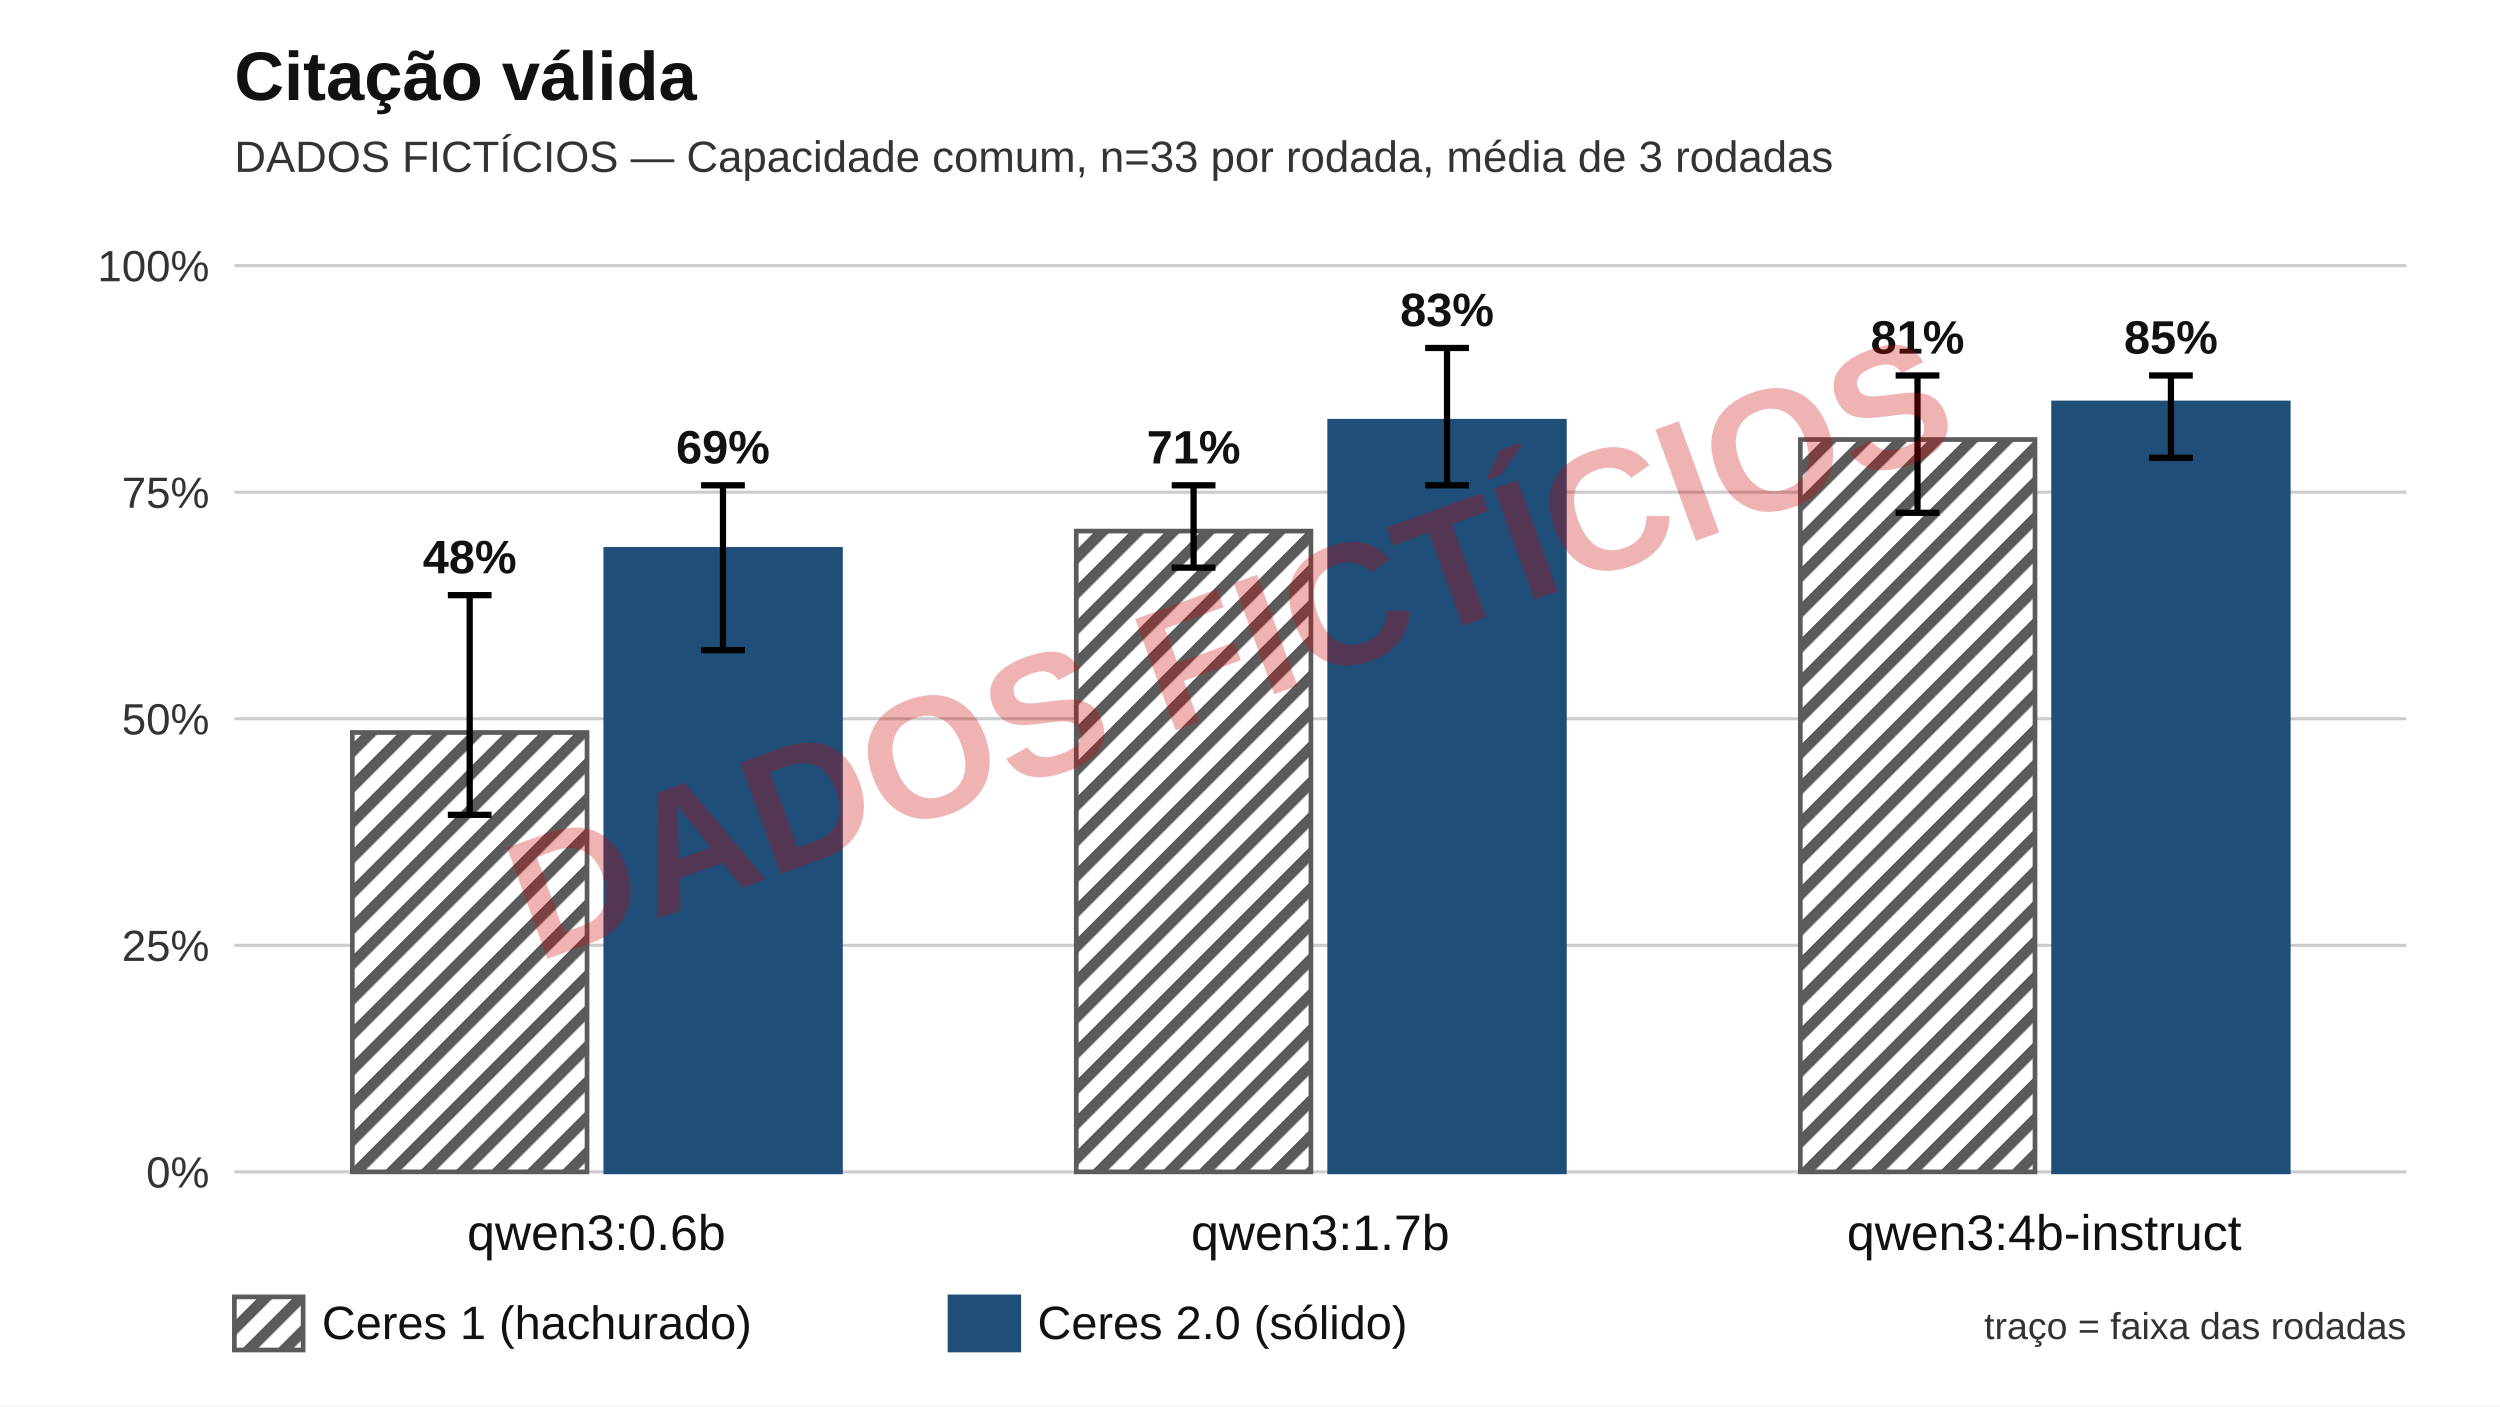
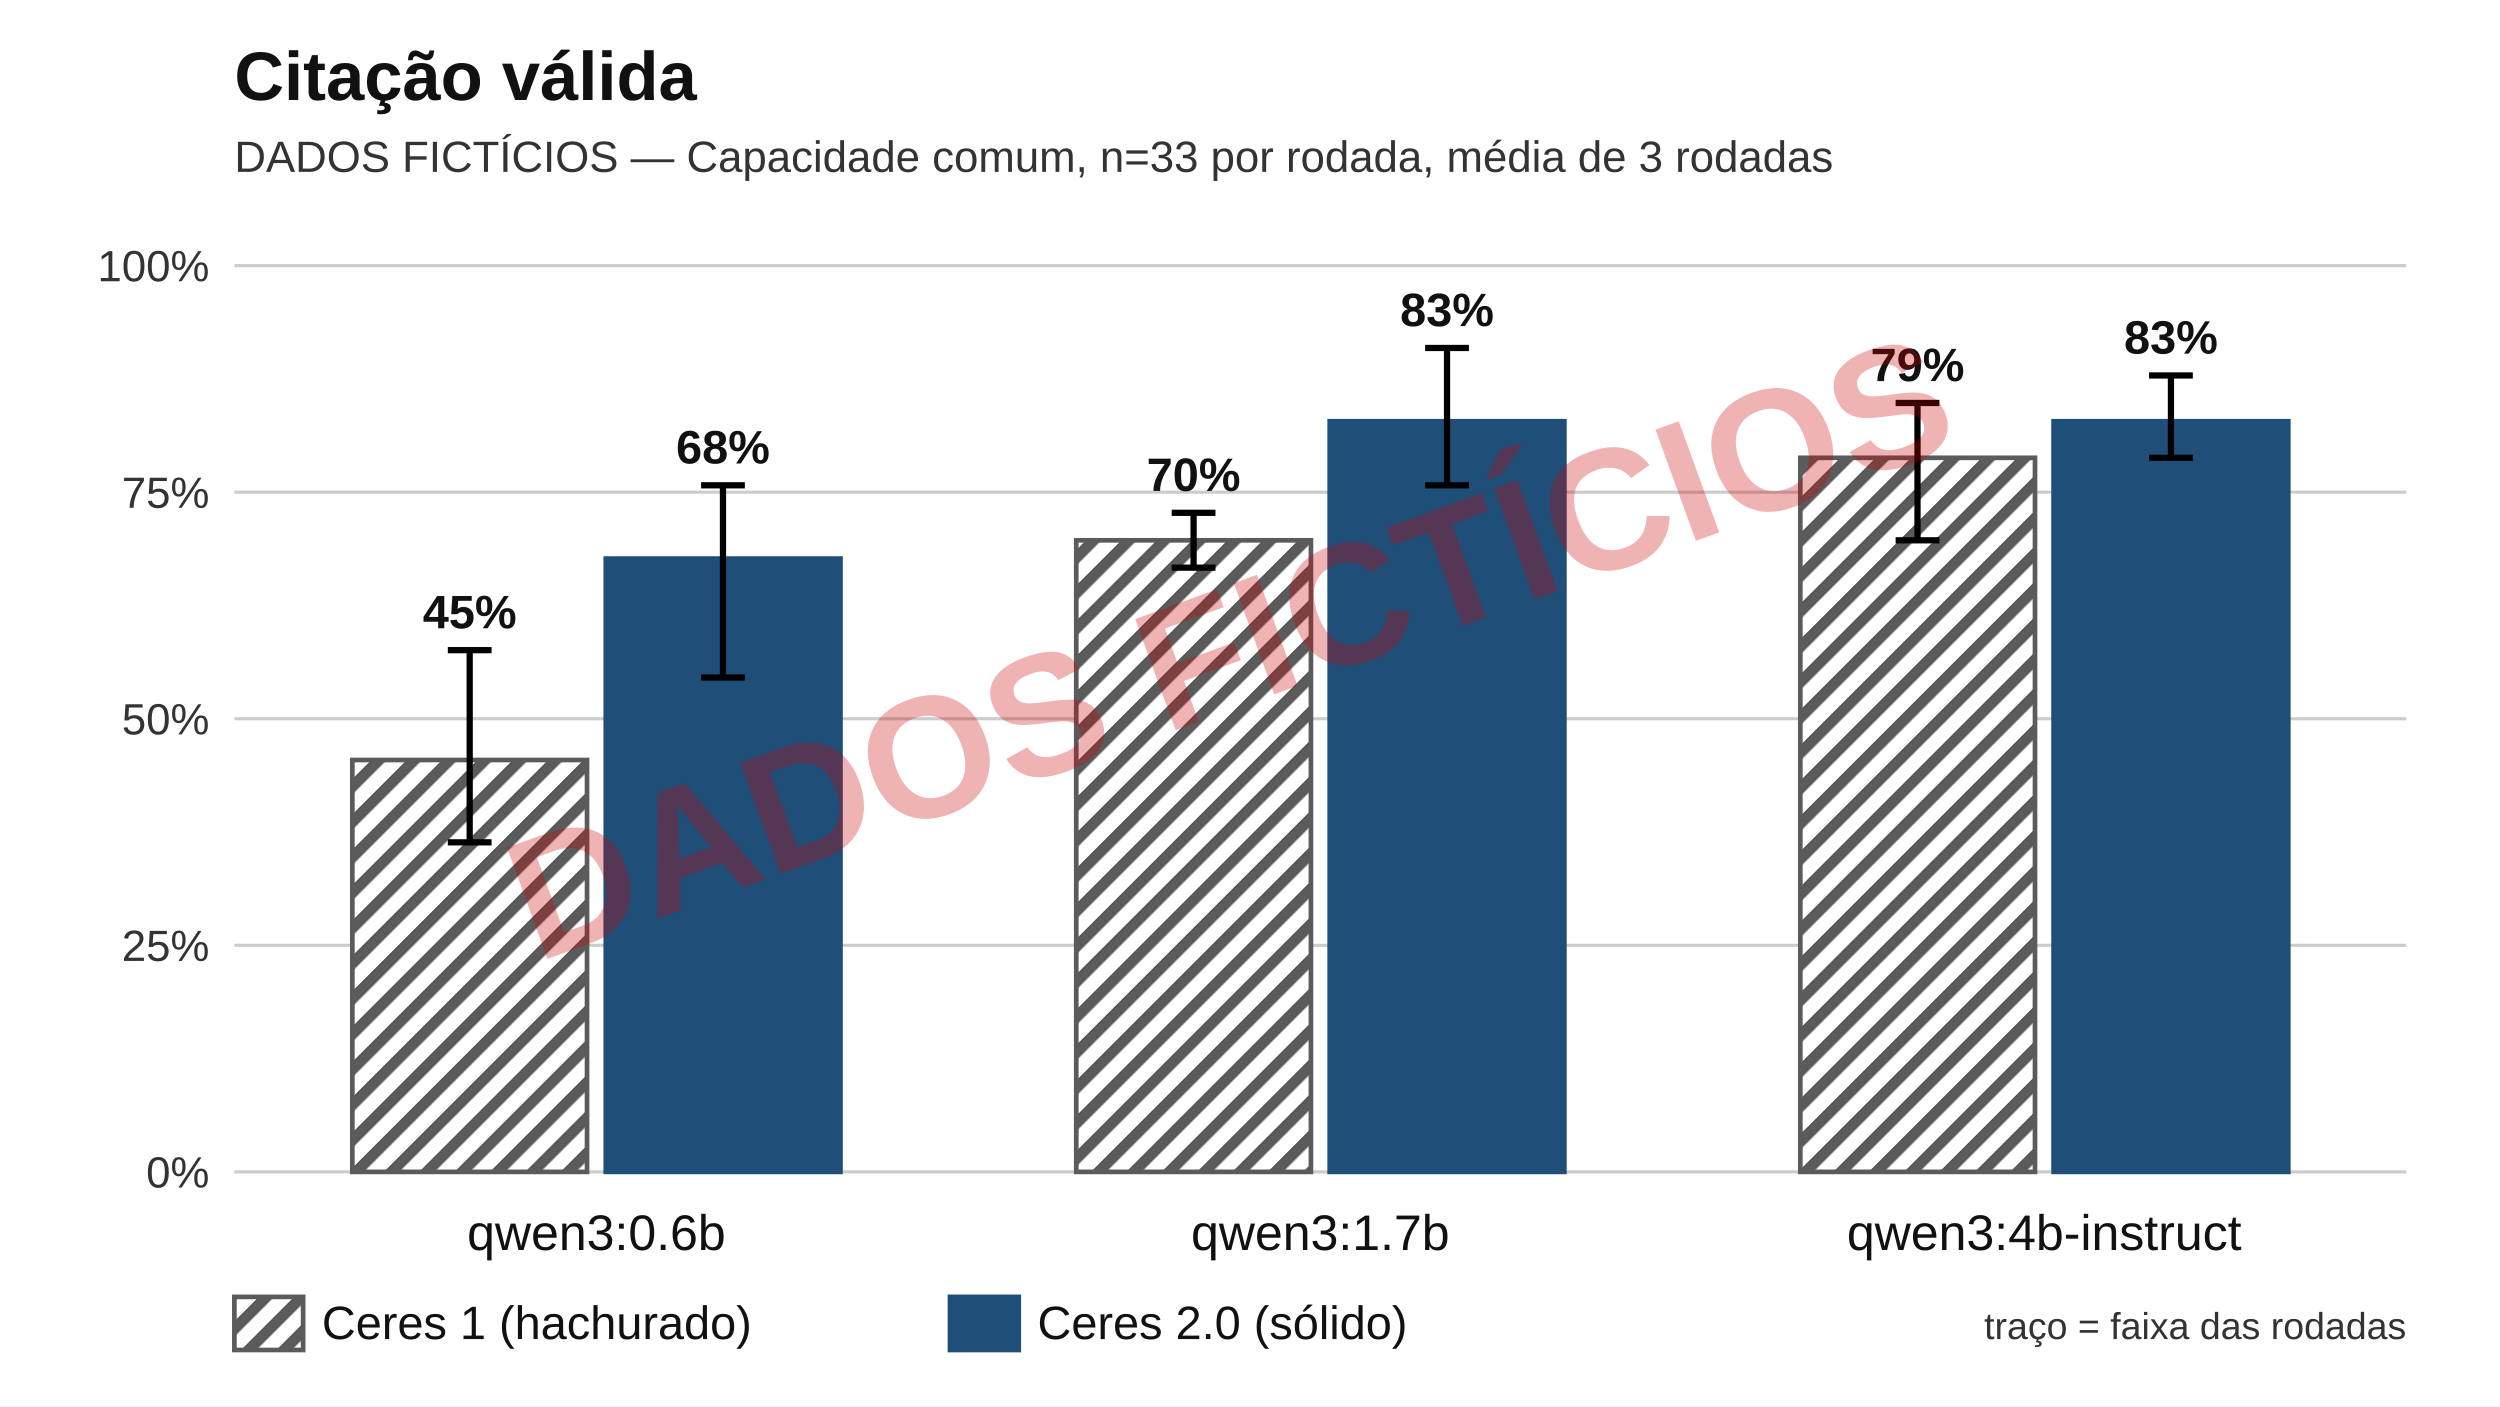
<svg xmlns="http://www.w3.org/2000/svg" viewBox="0 0 1600 900" width="1600" height="900" font-family="Arial, Helvetica, sans-serif" role="img" aria-label="Citação válida">
  <defs>
    <pattern id="hachura-diagonal" width="16" height="16" patternUnits="userSpaceOnUse" patternTransform="rotate(45)">
      <rect width="16" height="16" fill="#ffffff" />
      <rect width="7" height="16" fill="#5b5b5b" />
    </pattern>
    <pattern id="hachura-pontos" width="14" height="14" patternUnits="userSpaceOnUse">
      <rect width="14" height="14" fill="#ffffff" />
      <circle cx="7" cy="7" r="4" fill="#7a4b00" />
    </pattern>
  </defs>
  <rect width="1600" height="900" fill="#ffffff" />
  <text x="150" y="64" font-size="44" font-weight="bold" fill="#111111">Citação válida</text>
  <text x="150" y="110" font-size="28" fill="#333333">DADOS FICTÍCIOS — Capacidade comum, n=33 por rodada, média de 3 rodadas</text>
  <line x1="150" y1="750.0" x2="1540" y2="750.0" stroke="#cccccc" stroke-width="2" />
  <text x="134" y="760.0" font-size="28" text-anchor="end" fill="#333333">0%</text>
  <line x1="150" y1="605.0" x2="1540" y2="605.0" stroke="#cccccc" stroke-width="2" />
  <text x="134" y="615.0" font-size="28" text-anchor="end" fill="#333333">25%</text>
  <line x1="150" y1="460.0" x2="1540" y2="460.0" stroke="#cccccc" stroke-width="2" />
  <text x="134" y="470.0" font-size="28" text-anchor="end" fill="#333333">50%</text>
  <line x1="150" y1="315.0" x2="1540" y2="315.0" stroke="#cccccc" stroke-width="2" />
  <text x="134" y="325.0" font-size="28" text-anchor="end" fill="#333333">75%</text>
  <line x1="150" y1="170.0" x2="1540" y2="170.0" stroke="#cccccc" stroke-width="2" />
  <text x="134" y="180.0" font-size="28" text-anchor="end" fill="#333333">100%</text>
  <text x="381.7" y="800" font-size="32" text-anchor="middle" fill="#111111">qwen3:0.6b</text>
-   <rect x="225.5" y="468.8" width="150.2" height="281.2" fill="url(#hachura-diagonal)" stroke="#5b5b5b" stroke-width="3" />
-   <line x1="300.6" y1="521.5" x2="300.6" y2="380.9" stroke="#000000" stroke-width="4" />
-   <line x1="286.6" y1="521.5" x2="314.6" y2="521.5" stroke="#000000" stroke-width="4" />
-   <line x1="286.6" y1="380.9" x2="314.6" y2="380.9" stroke="#000000" stroke-width="4" />
-   <text x="300.6" y="366.9" font-size="30" font-weight="bold" text-anchor="middle" fill="#111111">48%</text>
-   <rect x="387.7" y="351.6" width="150.2" height="398.4" fill="#1f4e79" stroke="#1f4e79" stroke-width="3" />
-   <line x1="462.7" y1="416.1" x2="462.7" y2="310.6" stroke="#000000" stroke-width="4" />
-   <line x1="448.7" y1="416.1" x2="476.7" y2="416.1" stroke="#000000" stroke-width="4" />
+   <rect x="225.5" y="486.4" width="150.2" height="263.6" fill="url(#hachura-diagonal)" stroke="#5b5b5b" stroke-width="3" />
+   <line x1="300.6" y1="539.1" x2="300.6" y2="416.1" stroke="#000000" stroke-width="4" />
+   <line x1="286.6" y1="539.1" x2="314.6" y2="539.1" stroke="#000000" stroke-width="4" />
+   <line x1="286.6" y1="416.1" x2="314.6" y2="416.1" stroke="#000000" stroke-width="4" />
+   <text x="300.6" y="402.1" font-size="30" font-weight="bold" text-anchor="middle" fill="#111111">45%</text>
+   <rect x="387.7" y="357.5" width="150.2" height="392.5" fill="#1f4e79" stroke="#1f4e79" stroke-width="3" />
+   <line x1="462.7" y1="433.6" x2="462.7" y2="310.6" stroke="#000000" stroke-width="4" />
+   <line x1="448.7" y1="433.6" x2="476.7" y2="433.6" stroke="#000000" stroke-width="4" />
  <line x1="448.7" y1="310.6" x2="476.7" y2="310.6" stroke="#000000" stroke-width="4" />
-   <text x="462.7" y="296.6" font-size="30" font-weight="bold" text-anchor="middle" fill="#111111">69%</text>
+   <text x="462.7" y="296.6" font-size="30" font-weight="bold" text-anchor="middle" fill="#111111">68%</text>
  <text x="845.0" y="800" font-size="32" text-anchor="middle" fill="#111111">qwen3:1.7b</text>
-   <rect x="688.8" y="339.9" width="150.2" height="410.1" fill="url(#hachura-diagonal)" stroke="#5b5b5b" stroke-width="3" />
-   <line x1="763.9" y1="363.3" x2="763.9" y2="310.6" stroke="#000000" stroke-width="4" />
+   <rect x="688.8" y="345.8" width="150.2" height="404.2" fill="url(#hachura-diagonal)" stroke="#5b5b5b" stroke-width="3" />
+   <line x1="763.9" y1="363.3" x2="763.9" y2="328.2" stroke="#000000" stroke-width="4" />
  <line x1="749.9" y1="363.3" x2="777.9" y2="363.3" stroke="#000000" stroke-width="4" />
-   <line x1="749.9" y1="310.6" x2="777.9" y2="310.6" stroke="#000000" stroke-width="4" />
-   <text x="763.9" y="296.6" font-size="30" font-weight="bold" text-anchor="middle" fill="#111111">71%</text>
+   <line x1="749.9" y1="328.2" x2="777.9" y2="328.2" stroke="#000000" stroke-width="4" />
+   <text x="763.9" y="314.2" font-size="30" font-weight="bold" text-anchor="middle" fill="#111111">70%</text>
  <rect x="851.0" y="269.6" width="150.2" height="480.4" fill="#1f4e79" stroke="#1f4e79" stroke-width="3" />
  <line x1="926.1" y1="310.6" x2="926.1" y2="222.7" stroke="#000000" stroke-width="4" />
  <line x1="912.1" y1="310.6" x2="940.1" y2="310.6" stroke="#000000" stroke-width="4" />
  <line x1="912.1" y1="222.7" x2="940.1" y2="222.7" stroke="#000000" stroke-width="4" />
  <text x="926.1" y="208.7" font-size="30" font-weight="bold" text-anchor="middle" fill="#111111">83%</text>
  <text x="1308.3" y="800" font-size="32" text-anchor="middle" fill="#111111">qwen3:4b-instruct</text>
-   <rect x="1152.2" y="281.3" width="150.2" height="468.7" fill="url(#hachura-diagonal)" stroke="#5b5b5b" stroke-width="3" />
-   <line x1="1227.2" y1="328.2" x2="1227.2" y2="240.3" stroke="#000000" stroke-width="4" />
-   <line x1="1213.2" y1="328.2" x2="1241.2" y2="328.2" stroke="#000000" stroke-width="4" />
-   <line x1="1213.2" y1="240.3" x2="1241.2" y2="240.3" stroke="#000000" stroke-width="4" />
-   <text x="1227.2" y="226.3" font-size="30" font-weight="bold" text-anchor="middle" fill="#111111">81%</text>
-   <rect x="1314.3" y="257.9" width="150.2" height="492.1" fill="#1f4e79" stroke="#1f4e79" stroke-width="3" />
+   <rect x="1152.2" y="293.0" width="150.2" height="457.0" fill="url(#hachura-diagonal)" stroke="#5b5b5b" stroke-width="3" />
+   <line x1="1227.2" y1="345.8" x2="1227.2" y2="257.9" stroke="#000000" stroke-width="4" />
+   <line x1="1213.2" y1="345.8" x2="1241.2" y2="345.8" stroke="#000000" stroke-width="4" />
+   <line x1="1213.2" y1="257.9" x2="1241.2" y2="257.9" stroke="#000000" stroke-width="4" />
+   <text x="1227.2" y="243.9" font-size="30" font-weight="bold" text-anchor="middle" fill="#111111">79%</text>
+   <rect x="1314.3" y="269.6" width="150.2" height="480.4" fill="#1f4e79" stroke="#1f4e79" stroke-width="3" />
  <line x1="1389.4" y1="293.0" x2="1389.4" y2="240.3" stroke="#000000" stroke-width="4" />
  <line x1="1375.4" y1="293.0" x2="1403.4" y2="293.0" stroke="#000000" stroke-width="4" />
  <line x1="1375.4" y1="240.3" x2="1403.4" y2="240.3" stroke="#000000" stroke-width="4" />
-   <text x="1389.4" y="226.3" font-size="30" font-weight="bold" text-anchor="middle" fill="#111111">85%</text>
+   <text x="1389.4" y="226.3" font-size="30" font-weight="bold" text-anchor="middle" fill="#111111">83%</text>
  <rect x="150" y="830" width="44" height="34" fill="url(#hachura-diagonal)" stroke="#5b5b5b" stroke-width="3" />
  <text x="206" y="857" font-size="30" fill="#111111">Ceres 1 (hachurado)</text>
  <rect x="608" y="830" width="44" height="34" fill="#1f4e79" stroke="#1f4e79" stroke-width="3" />
  <text x="664" y="857" font-size="30" fill="#111111">Ceres 2.0 (sólido)</text>
  <text x="1540" y="857" font-size="24" text-anchor="end" fill="#333333">traço = faixa das rodadas</text>
  <text x="800.0" y="450.0" font-size="110" font-weight="bold" fill="#cc0000" fill-opacity="0.30" text-anchor="middle" transform="rotate(-20 800.0 450.0)">DADOS FICTÍCIOS</text>
</svg>
